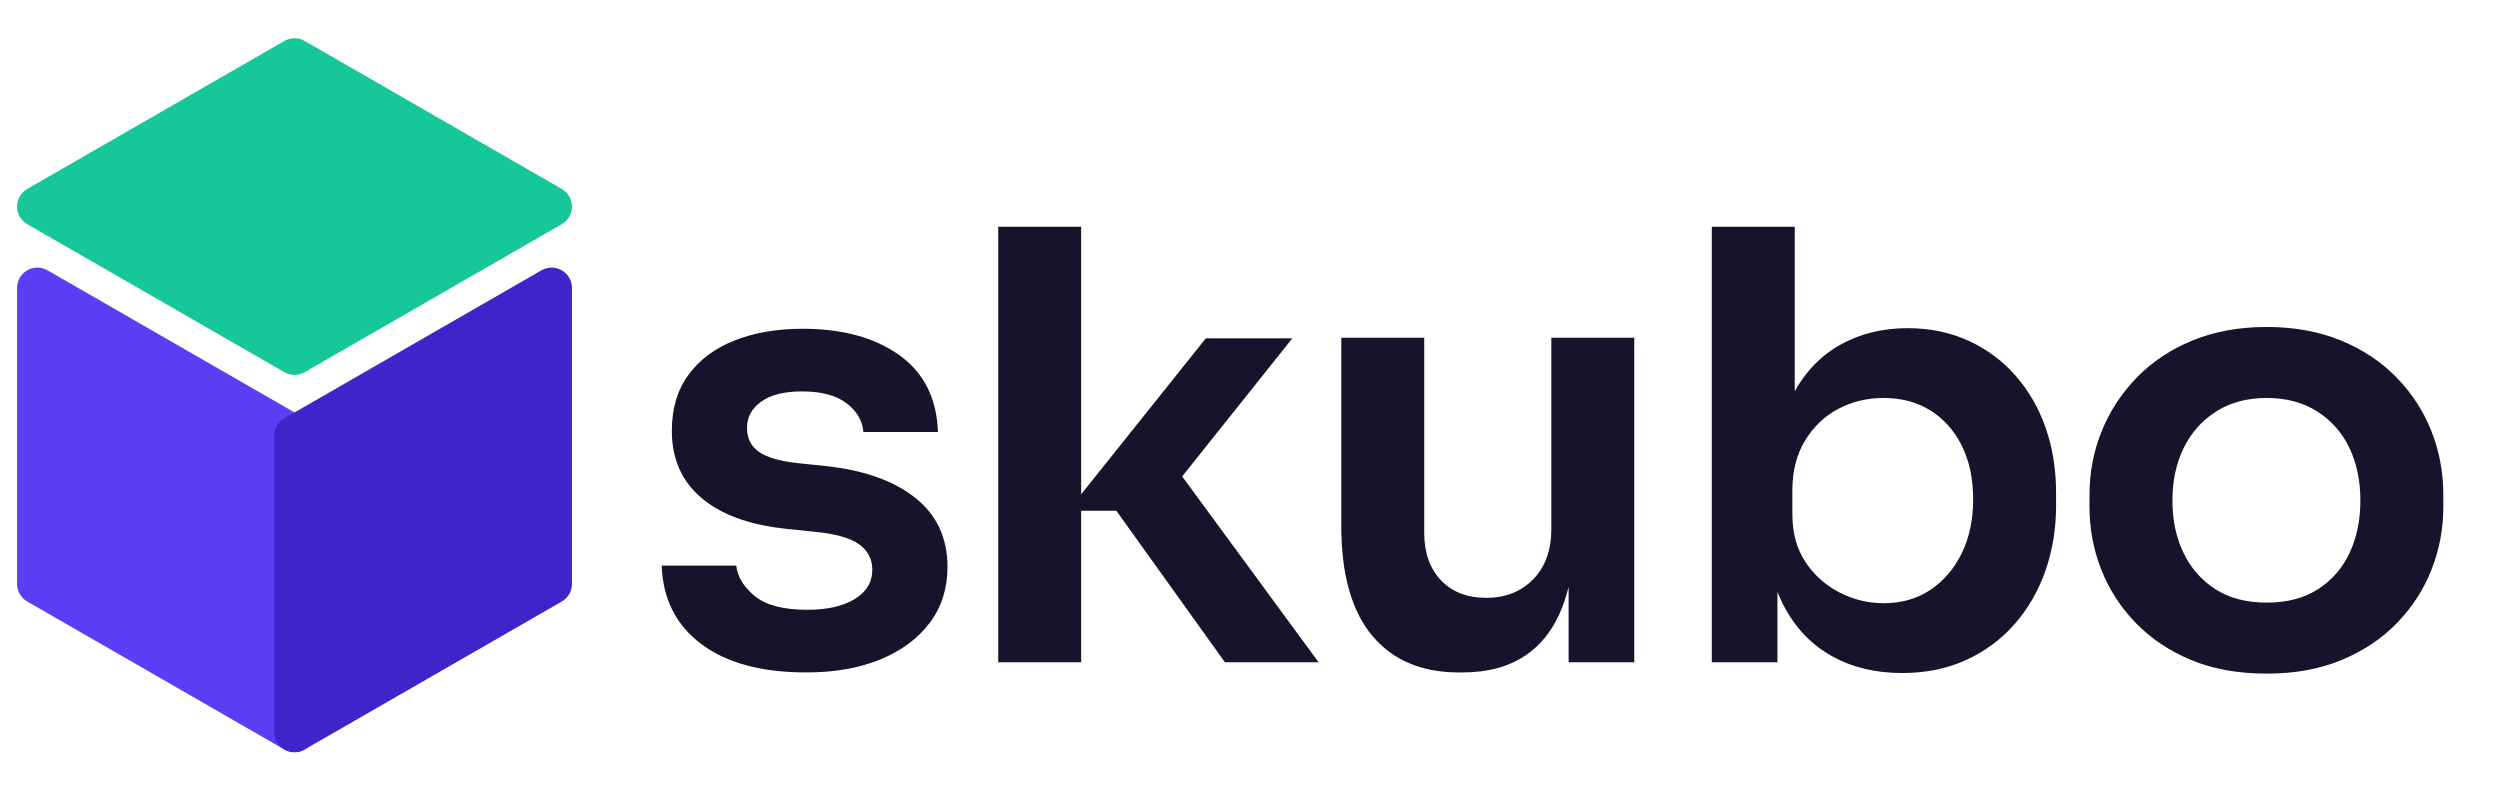
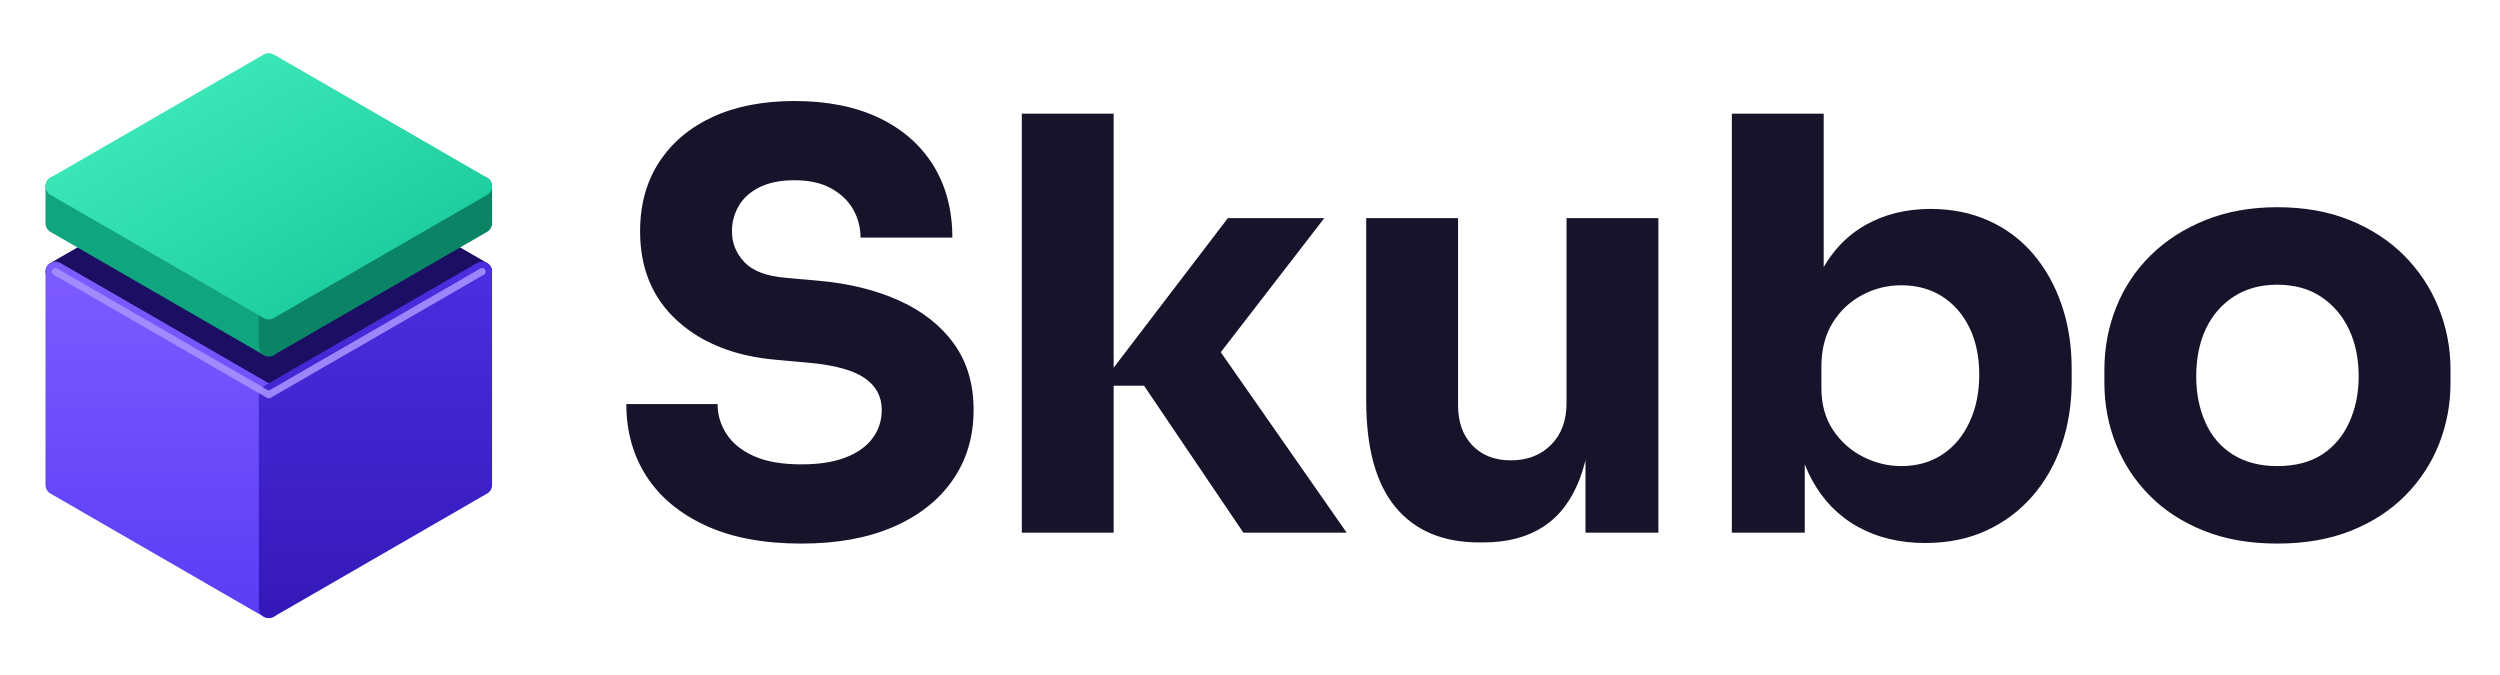
- <svg xmlns="http://www.w3.org/2000/svg" viewBox="0 0 838 270">
-   <g transform="translate(-60 -25) scale(0.62)">
-     <path d="M117 196 L256 276 L256 436 L117 356 Z" fill="#5B3DF5" stroke="#5B3DF5" stroke-width="22" stroke-linejoin="round" />
-     <path d="M256 276 L395 196 L395 356 L256 436 Z" fill="#3F25C9" stroke="#3F25C9" stroke-width="22" stroke-linejoin="round" />
-     <path d="M256 72 L395 152 L256 232 L117 152 Z" fill="#16C79A" stroke="#16C79A" stroke-width="22" stroke-linejoin="round" />
+ <svg xmlns="http://www.w3.org/2000/svg" viewBox="0 0 704 190">
+   <g transform="translate(-26.84 -8.02) scale(0.4005)">
+     <defs>
+       <linearGradient id="lkl" x1="0" y1="0" x2="0" y2="1">
+         <stop offset="0" stop-color="#7C5CFF" />
+         <stop offset="1" stop-color="#5B3DF5" />
+       </linearGradient>
+       <linearGradient id="lkr" x1="0" y1="0" x2="0" y2="1">
+         <stop offset="0" stop-color="#4A2EE0" />
+         <stop offset="1" stop-color="#3519B8" />
+       </linearGradient>
+       <linearGradient id="lkt" x1="0" y1="0" x2="1" y2="1">
+         <stop offset="0" stop-color="#45F0C0" />
+         <stop offset="1" stop-color="#14C497" />
+       </linearGradient>
+     </defs>
+     <path d="M106 211 L256 297.6 L406 211 L256 124.4 Z" fill="#1C0E63" stroke="#1C0E63" stroke-width="14" stroke-linejoin="round" />
+     <path d="M106 211 L256 297.6 L256 447.6 L106 361 Z" fill="url(#lkl)" stroke="url(#lkl)" stroke-width="14" stroke-linejoin="round" />
+     <path d="M256 297.6 L406 211 L406 361 L256 447.6 Z" fill="url(#lkr)" stroke="url(#lkr)" stroke-width="14" stroke-linejoin="round" />
+     <path d="M106 211 L256 297.6 L406 211" fill="none" stroke="#A68FFF" stroke-width="5" stroke-linecap="round" stroke-linejoin="round" opacity="0.9" />
+     <path d="M106 151 L256 237.6 L256 263.6 L106 177 Z" fill="#10A47F" stroke="#10A47F" stroke-width="14" stroke-linejoin="round" />
+     <path d="M256 237.6 L406 151 L406 177 L256 263.6 Z" fill="#0B8466" stroke="#0B8466" stroke-width="14" stroke-linejoin="round" />
+     <path d="M106 151 L256 237.6 L406 151 L256 64.4 Z" fill="url(#lkt)" stroke="url(#lkt)" stroke-width="14" stroke-linejoin="round" />
  </g>
-   <g transform="translate(215 222)" fill="#16132B">
-     <path d="M55.2 3.4Q32.8 3.4 20.1 -6.1Q7.4 -15.6 6.8 -32.4H31.8Q32.4 -26.8 38.0 -22.2Q43.6 -17.6 55.6 -17.6Q65.6 -17.6 71.5 -21.2Q77.4 -24.8 77.4 -31.0Q77.4 -36.4 72.9 -39.6Q68.4 -42.8 57.6 -43.8L48.0 -44.8Q29.8 -46.8 20.0 -55.2Q10.2 -63.6 10.2 -77.6Q10.2 -88.8 15.8 -96.4Q21.4 -104.0 31.3 -107.9Q41.2 -111.8 54.0 -111.8Q74.0 -111.8 86.4 -103.0Q98.8 -94.2 99.4 -77.2H74.4Q74.0 -82.8 68.8 -86.8Q63.6 -90.8 53.8 -90.8Q45.0 -90.8 40.2 -87.4Q35.4 -84.0 35.4 -78.6Q35.4 -73.4 39.3 -70.6Q43.2 -67.8 52.0 -66.8L61.6 -65.8Q80.8 -63.8 91.7 -55.2Q102.6 -46.6 102.6 -32.0Q102.6 -21.2 96.7 -13.3Q90.8 -5.4 80.2 -1.0Q69.6 3.4 55.2 3.4Z M195.6 0.0 159.2 -50.8H143.0L189.2 -108.6H218.2L175.6 -55.2L176.2 -69.2L227.0 0.0ZM119.6 0.0V-146.0H147.4V0.0Z M274.0 3.4Q255.2 3.4 244.9 -9.0Q234.6 -21.4 234.6 -45.8V-108.8H262.4V-43.4Q262.4 -33.4 268.0 -27.5Q273.6 -21.6 283.2 -21.6Q292.8 -21.6 298.9 -27.8Q305.0 -34.0 305.0 -44.6V-108.8H332.8V0.0H310.8V-46.2H313.0Q313.0 -29.8 308.8 -18.8Q304.6 -7.8 296.2 -2.2Q287.8 3.4 275.2 3.4Z M422.6 3.6Q409.2 3.6 399.0 -2.1Q388.8 -7.8 383.0 -18.8Q377.2 -29.8 376.6 -45.4H380.8V0.0H358.8V-146.0H386.6V-73.0L379.2 -61.6Q380.0 -78.4 385.9 -89.6Q391.8 -100.8 401.8 -106.4Q411.8 -112.0 424.4 -112.0Q435.6 -112.0 444.8 -107.8Q454.0 -103.6 460.6 -96.1Q467.2 -88.6 470.7 -78.6Q474.2 -68.6 474.2 -56.8V-52.6Q474.2 -40.8 470.6 -30.6Q467.0 -20.4 460.2 -12.7Q453.4 -5.0 443.9 -0.7Q434.4 3.6 422.6 3.6ZM416.4 -19.8Q425.4 -19.8 432.1 -24.3Q438.8 -28.8 442.6 -36.6Q446.4 -44.4 446.4 -54.6Q446.4 -65.0 442.6 -72.6Q438.8 -80.2 432.1 -84.4Q425.4 -88.6 416.4 -88.6Q408.2 -88.6 401.3 -85.0Q394.4 -81.4 390.1 -74.4Q385.8 -67.4 385.8 -57.6V-49.6Q385.8 -40.2 390.2 -33.6Q394.6 -27.0 401.6 -23.4Q408.6 -19.8 416.4 -19.8Z M544.8 3.8Q530.4 3.8 519.4 -0.8Q508.4 -5.4 500.8 -13.3Q493.2 -21.2 489.3 -31.2Q485.4 -41.2 485.4 -52.0V-56.2Q485.4 -67.4 489.5 -77.5Q493.6 -87.6 501.3 -95.5Q509.0 -103.4 520.0 -107.9Q531.0 -112.4 544.8 -112.4Q558.6 -112.4 569.6 -107.9Q580.6 -103.4 588.3 -95.5Q596.0 -87.6 600.0 -77.5Q604.0 -67.4 604.0 -56.2V-52.0Q604.0 -41.2 600.1 -31.2Q596.2 -21.2 588.6 -13.3Q581.0 -5.4 570.0 -0.8Q559.0 3.8 544.8 3.8ZM544.8 -20.0Q555.0 -20.0 562.0 -24.5Q569.0 -29.0 572.6 -36.7Q576.2 -44.4 576.2 -54.2Q576.2 -64.2 572.5 -71.9Q568.8 -79.6 561.7 -84.1Q554.6 -88.6 544.8 -88.6Q535.0 -88.6 527.9 -84.1Q520.8 -79.6 517.0 -71.9Q513.2 -64.2 513.2 -54.2Q513.2 -44.4 516.9 -36.7Q520.6 -29.0 527.6 -24.5Q534.6 -20.0 544.8 -20.0Z" />
-   </g>
+   <path transform="translate(171.36 150) scale(0.16164)" fill="#16132B" d="M336 19Q237 19 169 -12.5Q101 -44 66 -98.5Q31 -153 31 -224H190Q190 -196 205.5 -172Q221 -148 253 -133.5Q285 -119 336 -119Q382 -119 413 -131Q444 -143 460 -164.5Q476 -186 476 -214Q476 -249 446 -269.5Q416 -290 349 -296L294 -301Q185 -310 120 -369Q55 -428 55 -525Q55 -595 88.5 -646Q122 -697 182 -724.5Q242 -752 324 -752Q410 -752 471.5 -722.5Q533 -693 566 -639.5Q599 -586 599 -514H439Q439 -541 426 -563.5Q413 -586 387.5 -600Q362 -614 324 -614Q288 -614 263.5 -602Q239 -590 227 -569.5Q215 -549 215 -525Q215 -494 237 -471Q259 -448 309 -444L365 -439Q445 -432 506 -404.5Q567 -377 601.5 -329.5Q636 -282 636 -214Q636 -144 599.5 -91.5Q563 -39 496 -10Q429 19 336 19Z M1106 0 933 -256H856L1079 -548H1247L1037 -276L1039 -354L1286 0ZM720 0V-730H880V0Z M1517 17Q1422 17 1371 -44.5Q1320 -106 1320 -230V-548H1480V-222Q1480 -178 1505 -152Q1530 -126 1572 -126Q1615 -126 1642 -153Q1669 -180 1669 -226V-548H1829V0H1702V-231H1713Q1713 -148 1691.5 -92.5Q1670 -37 1628 -10Q1586 17 1524 17Z M2294 18Q2227 18 2176 -10.5Q2125 -39 2096 -93Q2067 -147 2065 -225H2084V0H1957V-730H2117V-359L2079 -311Q2082 -394 2110.5 -450.5Q2139 -507 2189 -535.5Q2239 -564 2303 -564Q2359 -564 2404.5 -543.5Q2450 -523 2482 -485.5Q2514 -448 2531.5 -397Q2549 -346 2549 -286V-264Q2549 -204 2531.5 -153Q2514 -102 2480.5 -63.5Q2447 -25 2400 -3.5Q2353 18 2294 18ZM2252 -116Q2293 -116 2323.5 -136Q2354 -156 2371 -192.5Q2388 -229 2388 -275Q2388 -322 2371 -357Q2354 -392 2323.5 -411.5Q2293 -431 2252 -431Q2216 -431 2184 -414Q2152 -397 2132.5 -365.5Q2113 -334 2113 -289V-252Q2113 -209 2133.5 -178.5Q2154 -148 2186 -132Q2218 -116 2252 -116Z M2907 19Q2835 19 2779 -3.5Q2723 -26 2684.5 -65Q2646 -104 2626 -154.5Q2606 -205 2606 -261V-284Q2606 -341 2626.5 -392.5Q2647 -444 2686.5 -483Q2726 -522 2782 -544.5Q2838 -567 2907 -567Q2978 -567 3033.5 -544.5Q3089 -522 3128 -483Q3167 -444 3188 -392.5Q3209 -341 3209 -284V-261Q3209 -205 3189 -154.5Q3169 -104 3130.5 -65Q3092 -26 3036 -3.5Q2980 19 2907 19ZM2907 -116Q2954 -116 2985 -136Q3016 -156 3032.5 -192Q3049 -228 3049 -272Q3049 -319 3032 -354.5Q3015 -390 2983.5 -411Q2952 -432 2907 -432Q2863 -432 2831 -411Q2799 -390 2782.5 -354.5Q2766 -319 2766 -272Q2766 -228 2782 -192Q2798 -156 2830 -136Q2862 -116 2907 -116Z" />
</svg>
